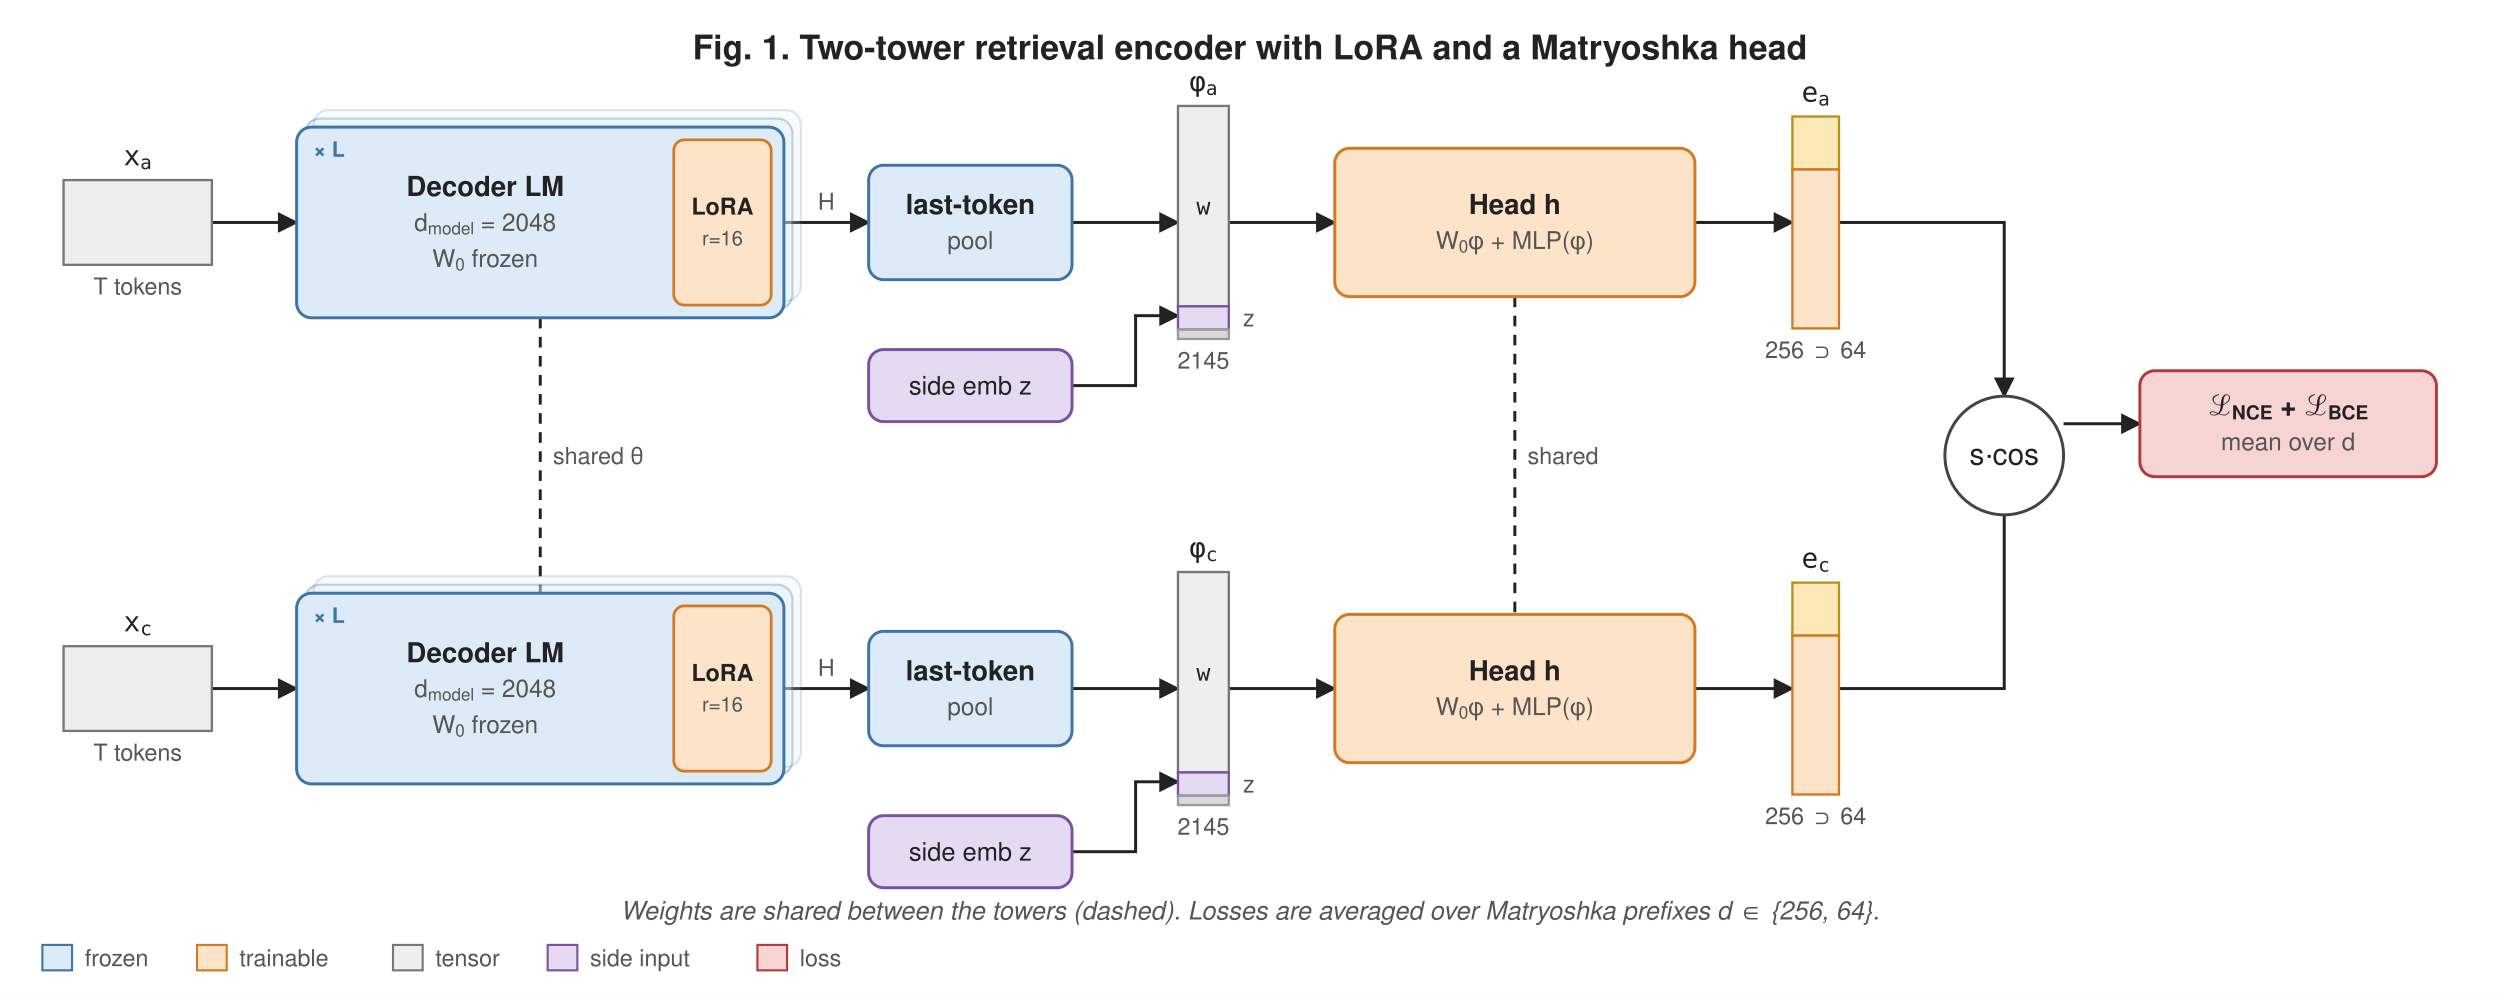
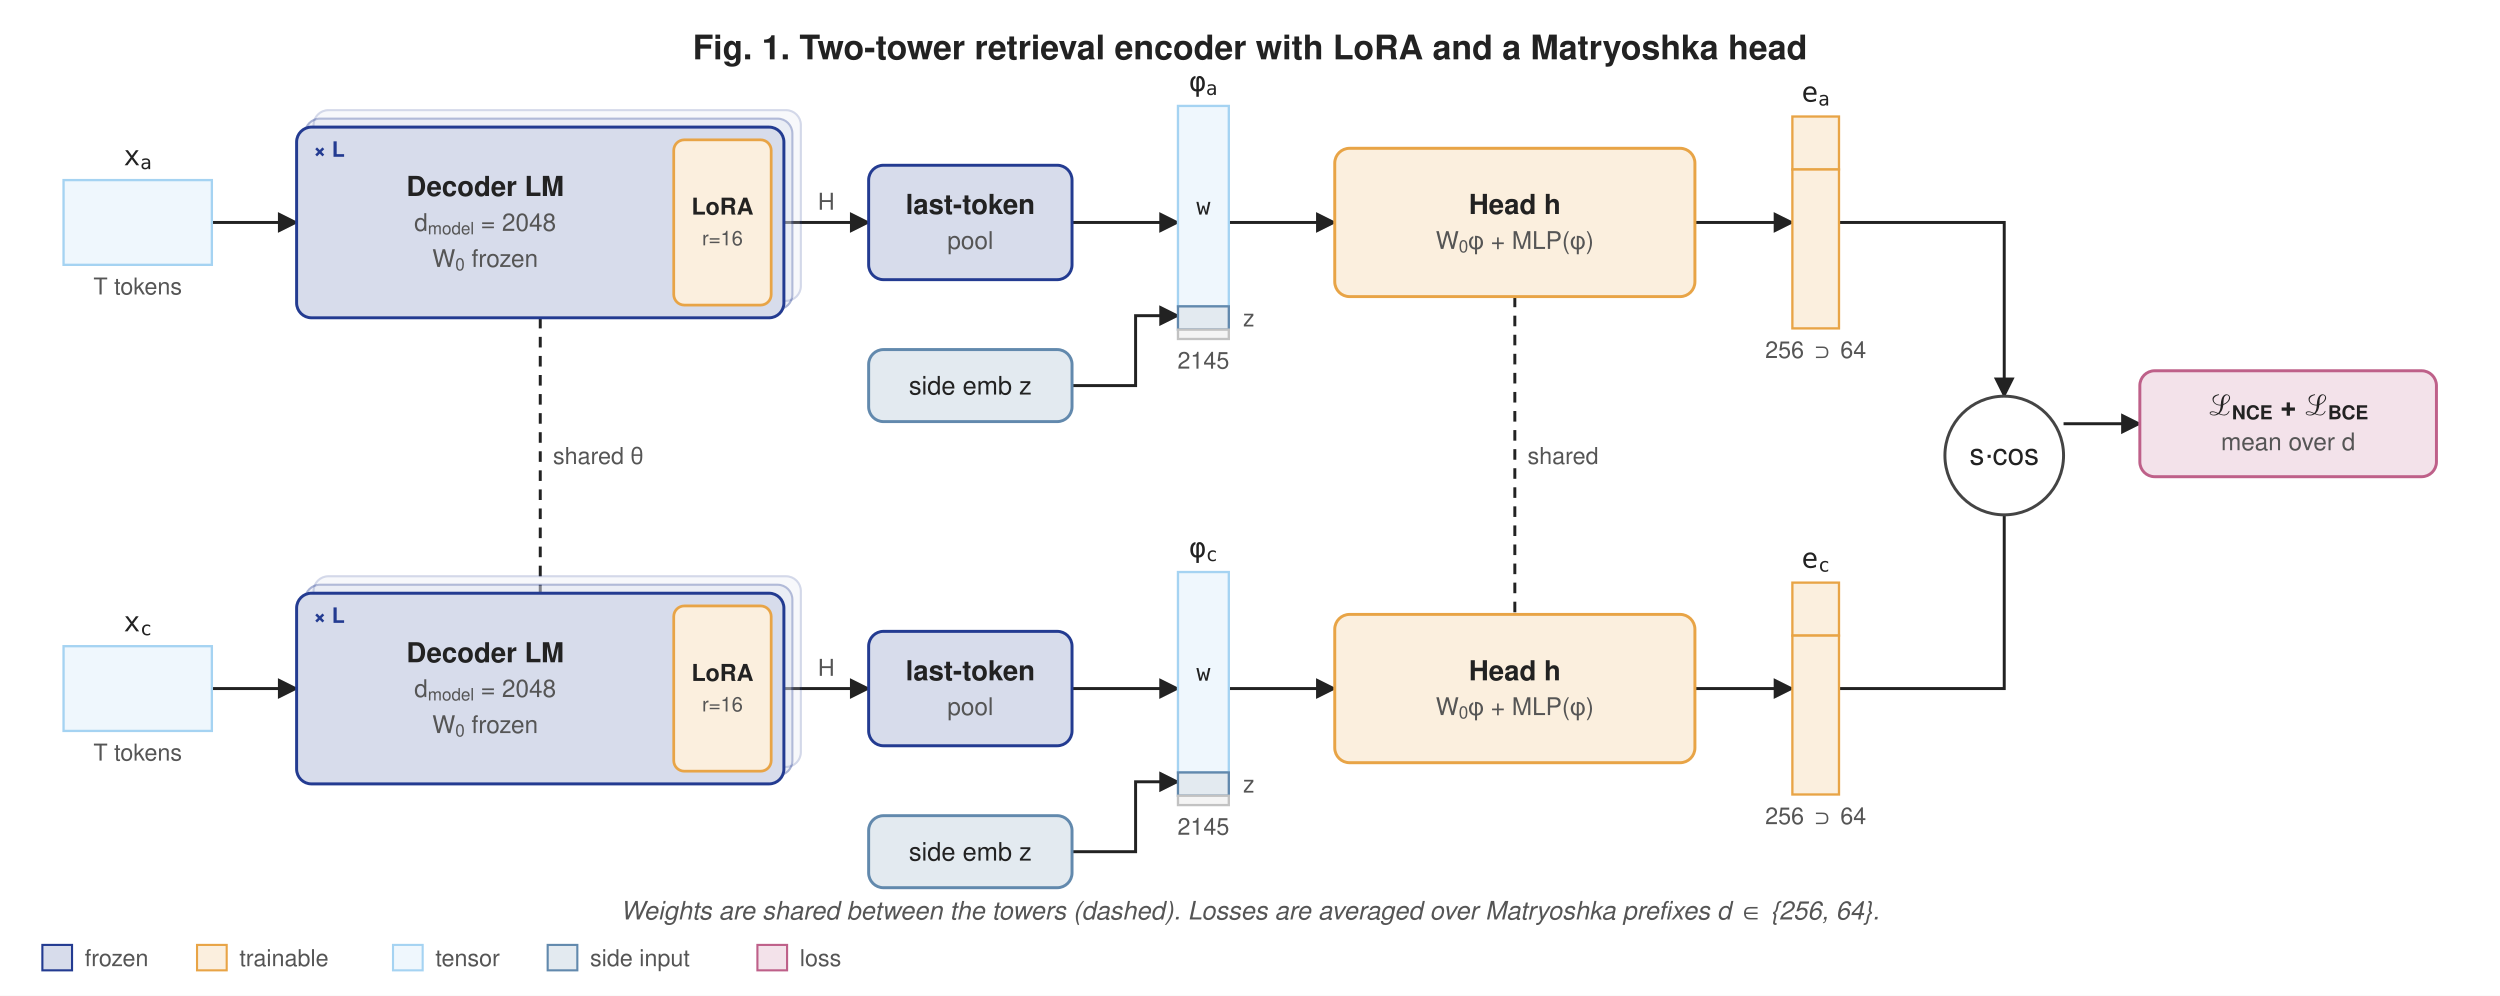
<svg xmlns="http://www.w3.org/2000/svg" viewBox="0 0 1180 470" width="1180" height="470" font-family="Helvetica, Arial, sans-serif">
  <defs>
    <marker id="ar" viewBox="0 0 10 10" refX="9" refY="5" markerWidth="7" markerHeight="7" orient="auto-start-reverse">
      <path d="M0,0 L10,5 L0,10 z" fill="#222222" />
    </marker>
  </defs>
  <rect width="1180" height="470" fill="#ffffff" />
  <text x="590.0" y="28.0" font-size="16" text-anchor="middle" fill="#222222" font-weight="bold">Fig. 1. Two-tower retrieval encoder with LoRA and a Matryoshka head</text>
  <path id="e0" class="edge tag-anchor" d="M100.0,105.0 L140.0,105.0" fill="none" stroke="#222222" stroke-width="1.4" marker-end="url(#ar)" />
  <path id="e1" class="edge tag-anchor" d="M370.0,105.0 L410.0,105.0" fill="none" stroke="#222222" stroke-width="1.4" marker-end="url(#ar)" />
  <text x="390.0" y="99.0" font-size="11" text-anchor="middle" fill="#555555">H</text>
  <path id="e2" class="edge tag-anchor" d="M506.0,105.0 L556.0,105.0" fill="none" stroke="#222222" stroke-width="1.4" marker-end="url(#ar)" />
  <path id="e3" class="edge " d="M506.0,182.0 L536.0,182.0 L536.0,149.0 L556.0,149.0" fill="none" stroke="#222222" stroke-width="1.4" marker-end="url(#ar)" />
  <path id="e4" class="edge tag-anchor" d="M580.0,105.0 L630.0,105.0" fill="none" stroke="#222222" stroke-width="1.4" marker-end="url(#ar)" />
  <path id="e5" class="edge tag-anchor" d="M800.0,105.0 L846.0,105.0" fill="none" stroke="#222222" stroke-width="1.4" marker-end="url(#ar)" />
  <path id="e6" class="edge " d="M100.0,325.0 L140.0,325.0" fill="none" stroke="#222222" stroke-width="1.4" marker-end="url(#ar)" />
  <path id="e7" class="edge " d="M370.0,325.0 L410.0,325.0" fill="none" stroke="#222222" stroke-width="1.4" marker-end="url(#ar)" />
  <text x="390.0" y="319.0" font-size="11" text-anchor="middle" fill="#555555">H</text>
  <path id="e8" class="edge " d="M506.0,325.0 L556.0,325.0" fill="none" stroke="#222222" stroke-width="1.4" marker-end="url(#ar)" />
  <path id="e9" class="edge " d="M506.0,402.0 L536.0,402.0 L536.0,369.0 L556.0,369.0" fill="none" stroke="#222222" stroke-width="1.4" marker-end="url(#ar)" />
  <path id="e10" class="edge " d="M580.0,325.0 L630.0,325.0" fill="none" stroke="#222222" stroke-width="1.4" marker-end="url(#ar)" />
  <path id="e11" class="edge " d="M800.0,325.0 L846.0,325.0" fill="none" stroke="#222222" stroke-width="1.4" marker-end="url(#ar)" />
  <path id="e12" class="edge tag-loss" d="M868.0,105.0 L946.0,105.0 L946.0,187.0" fill="none" stroke="#222222" stroke-width="1.4" marker-end="url(#ar)" />
  <path id="e13" class="edge " d="M255.0,150.0 L255.0,280.0" fill="none" stroke="#222222" stroke-width="1.4" stroke-dasharray="5 4" />
  <text x="261.0" y="219.0" font-size="11" text-anchor="start" fill="#555555">shared θ</text>
  <path id="e14" class="edge " d="M715.0,140.0 L715.0,290.0" fill="none" stroke="#222222" stroke-width="1.4" stroke-dasharray="5 4" />
  <text x="721.0" y="219.0" font-size="11" text-anchor="start" fill="#555555">shared</text>
  <path id="e15" class="edge tag-loss" d="M868.0,325.0 L946.0,325.0 L946.0,213.0" fill="none" stroke="#222222" stroke-width="1.4" marker-end="url(#ar)" />
  <path id="e16" class="edge tag-loss" d="M974.0,200.0 L1010.0,200.0" fill="none" stroke="#222222" stroke-width="1.4" marker-end="url(#ar)" />
  <g id="xa" class="node tag-anchor ia" data-kind="tensor">
-     <rect x="30.0" y="85.0" width="70.0" height="40.0" fill="#eeeeee" stroke="#777777" stroke-width="1.1" />
+     <rect x="30.0" y="85.0" width="70.0" height="40.0" fill="#eff7fd" stroke="#a5d3f2" stroke-width="1.1" />
    <text x="65.0" y="78.0" font-size="13" text-anchor="middle" fill="#222222" font-family="Menlo, Consolas, monospace">x<tspan baseline-shift="sub" font-size="70%">a</tspan>
    </text>
    <text x="65.0" y="139.0" font-size="11" text-anchor="middle" fill="#555555">T tokens</text>
  </g>
  <g id="enc_a" class="node tag-anchor tag-lora ia" data-kind="frozen">
-     <rect x="144.0" y="56.0" width="230.0" height="90.0" rx="7" fill="#dcebf7" stroke="#3f74a8" stroke-width="1" opacity="0.4" />
-     <rect x="148.0" y="52.0" width="230.0" height="90.0" rx="7" fill="#dcebf7" stroke="#3f74a8" stroke-width="1" opacity="0.2" />
-     <rect x="140.0" y="60.0" width="230.0" height="90.0" rx="7" fill="#dcebf7" stroke="#3f74a8" stroke-width="1.4" />
-     <rect x="318.0" y="66.0" width="46" height="78.0" rx="5" fill="#fde3c8" stroke="#d17a22" stroke-width="1.3" />
+     <rect x="144.0" y="56.0" width="230.0" height="90.0" rx="7" fill="#d7dceb" stroke="#233b91" stroke-width="1" opacity="0.4" />
+     <rect x="148.0" y="52.0" width="230.0" height="90.0" rx="7" fill="#d7dceb" stroke="#233b91" stroke-width="1" opacity="0.2" />
+     <rect x="140.0" y="60.0" width="230.0" height="90.0" rx="7" fill="#d7dceb" stroke="#233b91" stroke-width="1.4" />
+     <rect x="318.0" y="66.0" width="46" height="78.0" rx="5" fill="#fbefde" stroke="#e8a446" stroke-width="1.3" />
    <text x="341.0" y="101.3" font-size="11" text-anchor="middle" fill="#222222" font-weight="bold">LoRA</text>
    <text x="341.0" y="115.8" font-size="9.5" text-anchor="middle" fill="#555555">r=16</text>
    <text x="229.0" y="92.5" font-size="13" text-anchor="middle" fill="#222222" font-weight="bold">Decoder LM</text>
    <text x="229.0" y="109.0" font-size="11.5" text-anchor="middle" fill="#555555">d<tspan baseline-shift="sub" font-size="70%">model</tspan> = 2048</text>
    <text x="229.0" y="126.0" font-size="11.5" text-anchor="middle" fill="#555555">W<tspan baseline-shift="sub" font-size="70%">0</tspan> frozen</text>
-     <text x="148.0" y="74.0" font-size="10" text-anchor="start" fill="#3f74a8" font-weight="bold">× L</text>
+     <text x="148.0" y="74.0" font-size="10" text-anchor="start" fill="#233b91" font-weight="bold">× L</text>
  </g>
  <g id="pool_a" class="node tag-anchor ia" data-kind="frozen">
-     <rect x="410.0" y="78.0" width="96.0" height="54.0" rx="7" fill="#dcebf7" stroke="#3f74a8" stroke-width="1.4" />
+     <rect x="410.0" y="78.0" width="96.0" height="54.0" rx="7" fill="#d7dceb" stroke="#233b91" stroke-width="1.4" />
    <text x="458.0" y="101.0" font-size="13" text-anchor="middle" fill="#222222" font-weight="bold">last-token</text>
    <text x="458.0" y="117.5" font-size="11.5" text-anchor="middle" fill="#555555">pool</text>
  </g>
  <g id="side_a" class="node  ia" data-kind="side">
-     <rect x="410.0" y="165.0" width="96.0" height="34.0" rx="7" fill="#e6d9f2" stroke="#7a52a0" stroke-width="1.4" />
+     <rect x="410.0" y="165.0" width="96.0" height="34.0" rx="7" fill="#e3eaf0" stroke="#6289ad" stroke-width="1.4" />
    <text x="458.0" y="186.2" font-size="12" text-anchor="middle" fill="#222222">side emb z</text>
  </g>
  <g id="phi_a" class="node tag-anchor ia" data-kind="tensor">
-     <rect x="556.0" y="50.0" width="24.0" height="94.6" fill="#eeeeee" stroke="#777777" stroke-width="1.1" />
+     <rect x="556.0" y="50.0" width="24.0" height="94.6" fill="#eff7fd" stroke="#a5d3f2" stroke-width="1.1" />
    <text x="568.0" y="101.3" font-size="11" text-anchor="middle" fill="#222222" font-family="Menlo, Consolas, monospace">w</text>
-     <rect x="556.0" y="144.6" width="24.0" height="11.0" fill="#e6d9f2" stroke="#7a52a0" stroke-width="1.1" />
+     <rect x="556.0" y="144.6" width="24.0" height="11.0" fill="#e3eaf0" stroke="#6289ad" stroke-width="1.1" />
    <text x="586.0" y="154.1" font-size="11" text-anchor="start" fill="#555555" font-family="Menlo, Consolas, monospace">z</text>
-     <rect x="556.0" y="155.6" width="24.0" height="4.4" fill="#d9d9d9" stroke="#9a9a9a" stroke-width="1.1" />
+     <rect x="556.0" y="155.6" width="24.0" height="4.4" fill="#f4f4f4" stroke="#c2c2c2" stroke-width="1.1" />
    <text x="568.0" y="43.0" font-size="13" text-anchor="middle" fill="#222222" font-family="Menlo, Consolas, monospace">φ<tspan baseline-shift="sub" font-size="70%">a</tspan>
    </text>
    <text x="568.0" y="174.0" font-size="11" text-anchor="middle" fill="#555555">2145</text>
  </g>
  <g id="head_a" class="node tag-anchor tag-lora ia" data-kind="train">
-     <rect x="630.0" y="70.0" width="170.0" height="70.0" rx="7" fill="#fde3c8" stroke="#d17a22" stroke-width="1.4" />
+     <rect x="630.0" y="70.0" width="170.0" height="70.0" rx="7" fill="#fbefde" stroke="#e8a446" stroke-width="1.4" />
    <text x="715.0" y="101.0" font-size="13" text-anchor="middle" fill="#222222" font-weight="bold">Head h</text>
    <text x="715.0" y="117.5" font-size="11.5" text-anchor="middle" fill="#555555">W<tspan baseline-shift="sub" font-size="70%">0</tspan>φ + MLP(φ)</text>
  </g>
  <g id="e_a" class="node tag-anchor ia" data-kind="train">
-     <rect x="846.0" y="55.0" width="22.0" height="25.0" fill="#fbe9b7" stroke="#b8901c" stroke-width="1.1" />
-     <rect x="846.0" y="80.0" width="22.0" height="75.0" fill="#fde3c8" stroke="#d17a22" stroke-width="1.1" />
+     <rect x="846.0" y="55.0" width="22.0" height="25.0" fill="#fbefde" stroke="#e8a446" stroke-width="1.1" />
+     <rect x="846.0" y="80.0" width="22.0" height="75.0" fill="#fbefde" stroke="#e8a446" stroke-width="1.1" />
    <text x="857.0" y="48.0" font-size="13" text-anchor="middle" fill="#222222" font-family="Menlo, Consolas, monospace">e<tspan baseline-shift="sub" font-size="70%">a</tspan>
    </text>
    <text x="857.0" y="169.0" font-size="11" text-anchor="middle" fill="#555555">256 ⊃ 64</text>
  </g>
  <g id="xc" class="node  ia" data-kind="tensor">
-     <rect x="30.0" y="305.0" width="70.0" height="40.0" fill="#eeeeee" stroke="#777777" stroke-width="1.1" />
+     <rect x="30.0" y="305.0" width="70.0" height="40.0" fill="#eff7fd" stroke="#a5d3f2" stroke-width="1.1" />
    <text x="65.0" y="298.0" font-size="13" text-anchor="middle" fill="#222222" font-family="Menlo, Consolas, monospace">x<tspan baseline-shift="sub" font-size="70%">c</tspan>
    </text>
    <text x="65.0" y="359.0" font-size="11" text-anchor="middle" fill="#555555">T tokens</text>
  </g>
  <g id="enc_c" class="node tag-lora ia" data-kind="frozen">
-     <rect x="144.0" y="276.0" width="230.0" height="90.0" rx="7" fill="#dcebf7" stroke="#3f74a8" stroke-width="1" opacity="0.4" />
-     <rect x="148.0" y="272.0" width="230.0" height="90.0" rx="7" fill="#dcebf7" stroke="#3f74a8" stroke-width="1" opacity="0.2" />
-     <rect x="140.0" y="280.0" width="230.0" height="90.0" rx="7" fill="#dcebf7" stroke="#3f74a8" stroke-width="1.4" />
-     <rect x="318.0" y="286.0" width="46" height="78.0" rx="5" fill="#fde3c8" stroke="#d17a22" stroke-width="1.3" />
+     <rect x="144.0" y="276.0" width="230.0" height="90.0" rx="7" fill="#d7dceb" stroke="#233b91" stroke-width="1" opacity="0.4" />
+     <rect x="148.0" y="272.0" width="230.0" height="90.0" rx="7" fill="#d7dceb" stroke="#233b91" stroke-width="1" opacity="0.2" />
+     <rect x="140.0" y="280.0" width="230.0" height="90.0" rx="7" fill="#d7dceb" stroke="#233b91" stroke-width="1.4" />
+     <rect x="318.0" y="286.0" width="46" height="78.0" rx="5" fill="#fbefde" stroke="#e8a446" stroke-width="1.3" />
    <text x="341.0" y="321.4" font-size="11" text-anchor="middle" fill="#222222" font-weight="bold">LoRA</text>
    <text x="341.0" y="335.8" font-size="9.5" text-anchor="middle" fill="#555555">r=16</text>
    <text x="229.0" y="312.6" font-size="13" text-anchor="middle" fill="#222222" font-weight="bold">Decoder LM</text>
    <text x="229.0" y="329.0" font-size="11.5" text-anchor="middle" fill="#555555">d<tspan baseline-shift="sub" font-size="70%">model</tspan> = 2048</text>
    <text x="229.0" y="346.0" font-size="11.5" text-anchor="middle" fill="#555555">W<tspan baseline-shift="sub" font-size="70%">0</tspan> frozen</text>
-     <text x="148.0" y="294.0" font-size="10" text-anchor="start" fill="#3f74a8" font-weight="bold">× L</text>
+     <text x="148.0" y="294.0" font-size="10" text-anchor="start" fill="#233b91" font-weight="bold">× L</text>
  </g>
  <g id="pool_c" class="node  ia" data-kind="frozen">
-     <rect x="410.0" y="298.0" width="96.0" height="54.0" rx="7" fill="#dcebf7" stroke="#3f74a8" stroke-width="1.4" />
+     <rect x="410.0" y="298.0" width="96.0" height="54.0" rx="7" fill="#d7dceb" stroke="#233b91" stroke-width="1.4" />
    <text x="458.0" y="321.1" font-size="13" text-anchor="middle" fill="#222222" font-weight="bold">last-token</text>
    <text x="458.0" y="337.5" font-size="11.5" text-anchor="middle" fill="#555555">pool</text>
  </g>
  <g id="side_c" class="node  ia" data-kind="side">
-     <rect x="410.0" y="385.0" width="96.0" height="34.0" rx="7" fill="#e6d9f2" stroke="#7a52a0" stroke-width="1.4" />
+     <rect x="410.0" y="385.0" width="96.0" height="34.0" rx="7" fill="#e3eaf0" stroke="#6289ad" stroke-width="1.4" />
    <text x="458.0" y="406.2" font-size="12" text-anchor="middle" fill="#222222">side emb z</text>
  </g>
  <g id="phi_c" class="node  ia" data-kind="tensor">
-     <rect x="556.0" y="270.0" width="24.0" height="94.6" fill="#eeeeee" stroke="#777777" stroke-width="1.1" />
+     <rect x="556.0" y="270.0" width="24.0" height="94.6" fill="#eff7fd" stroke="#a5d3f2" stroke-width="1.1" />
    <text x="568.0" y="321.3" font-size="11" text-anchor="middle" fill="#222222" font-family="Menlo, Consolas, monospace">w</text>
-     <rect x="556.0" y="364.6" width="24.0" height="11.0" fill="#e6d9f2" stroke="#7a52a0" stroke-width="1.1" />
+     <rect x="556.0" y="364.6" width="24.0" height="11.0" fill="#e3eaf0" stroke="#6289ad" stroke-width="1.1" />
    <text x="586.0" y="374.1" font-size="11" text-anchor="start" fill="#555555" font-family="Menlo, Consolas, monospace">z</text>
-     <rect x="556.0" y="375.6" width="24.0" height="4.4" fill="#d9d9d9" stroke="#9a9a9a" stroke-width="1.1" />
+     <rect x="556.0" y="375.6" width="24.0" height="4.4" fill="#f4f4f4" stroke="#c2c2c2" stroke-width="1.1" />
    <text x="568.0" y="263.0" font-size="13" text-anchor="middle" fill="#222222" font-family="Menlo, Consolas, monospace">φ<tspan baseline-shift="sub" font-size="70%">c</tspan>
    </text>
    <text x="568.0" y="394.0" font-size="11" text-anchor="middle" fill="#555555">2145</text>
  </g>
  <g id="head_c" class="node tag-lora ia" data-kind="train">
-     <rect x="630.0" y="290.0" width="170.0" height="70.0" rx="7" fill="#fde3c8" stroke="#d17a22" stroke-width="1.4" />
+     <rect x="630.0" y="290.0" width="170.0" height="70.0" rx="7" fill="#fbefde" stroke="#e8a446" stroke-width="1.4" />
    <text x="715.0" y="321.1" font-size="13" text-anchor="middle" fill="#222222" font-weight="bold">Head h</text>
    <text x="715.0" y="337.5" font-size="11.5" text-anchor="middle" fill="#555555">W<tspan baseline-shift="sub" font-size="70%">0</tspan>φ + MLP(φ)</text>
  </g>
  <g id="e_c" class="node  ia" data-kind="train">
-     <rect x="846.0" y="275.0" width="22.0" height="25.0" fill="#fbe9b7" stroke="#b8901c" stroke-width="1.1" />
-     <rect x="846.0" y="300.0" width="22.0" height="75.0" fill="#fde3c8" stroke="#d17a22" stroke-width="1.1" />
+     <rect x="846.0" y="275.0" width="22.0" height="25.0" fill="#fbefde" stroke="#e8a446" stroke-width="1.1" />
+     <rect x="846.0" y="300.0" width="22.0" height="75.0" fill="#fbefde" stroke="#e8a446" stroke-width="1.1" />
    <text x="857.0" y="268.0" font-size="13" text-anchor="middle" fill="#222222" font-family="Menlo, Consolas, monospace">e<tspan baseline-shift="sub" font-size="70%">c</tspan>
    </text>
    <text x="857.0" y="389.0" font-size="11" text-anchor="middle" fill="#555555">256 ⊃ 64</text>
  </g>
  <g id="sim" class="node tag-loss ia" data-kind="op">
    <circle cx="946.0" cy="215.0" r="28.0" fill="#ffffff" stroke="#444444" stroke-width="1.4" />
    <text x="946.0" y="219.3" font-size="14" text-anchor="middle" fill="#222222">s·cos</text>
  </g>
  <g id="loss" class="node tag-loss ia" data-kind="loss">
-     <rect x="1010.0" y="175.0" width="140.0" height="50.0" rx="7" fill="#f7d4d4" stroke="#b33a3a" stroke-width="1.4" />
+     <rect x="1010.0" y="175.0" width="140.0" height="50.0" rx="7" fill="#f3e2ea" stroke="#be6089" stroke-width="1.4" />
    <text x="1080.0" y="196.1" font-size="13" text-anchor="middle" fill="#222222" font-weight="bold">ℒ<tspan baseline-shift="sub" font-size="70%">NCE</tspan> + ℒ<tspan baseline-shift="sub" font-size="70%">BCE</tspan>
    </text>
    <text x="1080.0" y="212.5" font-size="11.5" text-anchor="middle" fill="#555555">mean over d</text>
  </g>
-   <rect x="20" y="446" width="14" height="12" fill="#dcebf7" stroke="#3f74a8" />
+   <rect x="20" y="446" width="14" height="12" fill="#d7dceb" stroke="#233b91" />
  <text x="40.0" y="456.0" font-size="11" text-anchor="start" fill="#555555">frozen</text>
-   <rect x="93.0" y="446" width="14" height="12" fill="#fde3c8" stroke="#d17a22" />
+   <rect x="93.0" y="446" width="14" height="12" fill="#fbefde" stroke="#e8a446" />
  <text x="113.0" y="456.0" font-size="11" text-anchor="start" fill="#555555">trainable</text>
-   <rect x="185.5" y="446" width="14" height="12" fill="#eeeeee" stroke="#777777" />
+   <rect x="185.5" y="446" width="14" height="12" fill="#eff7fd" stroke="#a5d3f2" />
  <text x="205.5" y="456.0" font-size="11" text-anchor="start" fill="#555555">tensor</text>
-   <rect x="258.5" y="446" width="14" height="12" fill="#e6d9f2" stroke="#7a52a0" />
+   <rect x="258.5" y="446" width="14" height="12" fill="#e3eaf0" stroke="#6289ad" />
  <text x="278.5" y="456.0" font-size="11" text-anchor="start" fill="#555555">side input</text>
-   <rect x="357.5" y="446" width="14" height="12" fill="#f7d4d4" stroke="#b33a3a" />
+   <rect x="357.5" y="446" width="14" height="12" fill="#f3e2ea" stroke="#be6089" />
  <text x="377.5" y="456.0" font-size="11" text-anchor="start" fill="#555555">loss</text>
  <text x="590.0" y="434.0" font-size="12" text-anchor="middle" fill="#555555" font-style="italic">Weights are shared between the towers (dashed). Losses are averaged over Matryoshka prefixes d ∈ {256, 64}.</text>
</svg>
